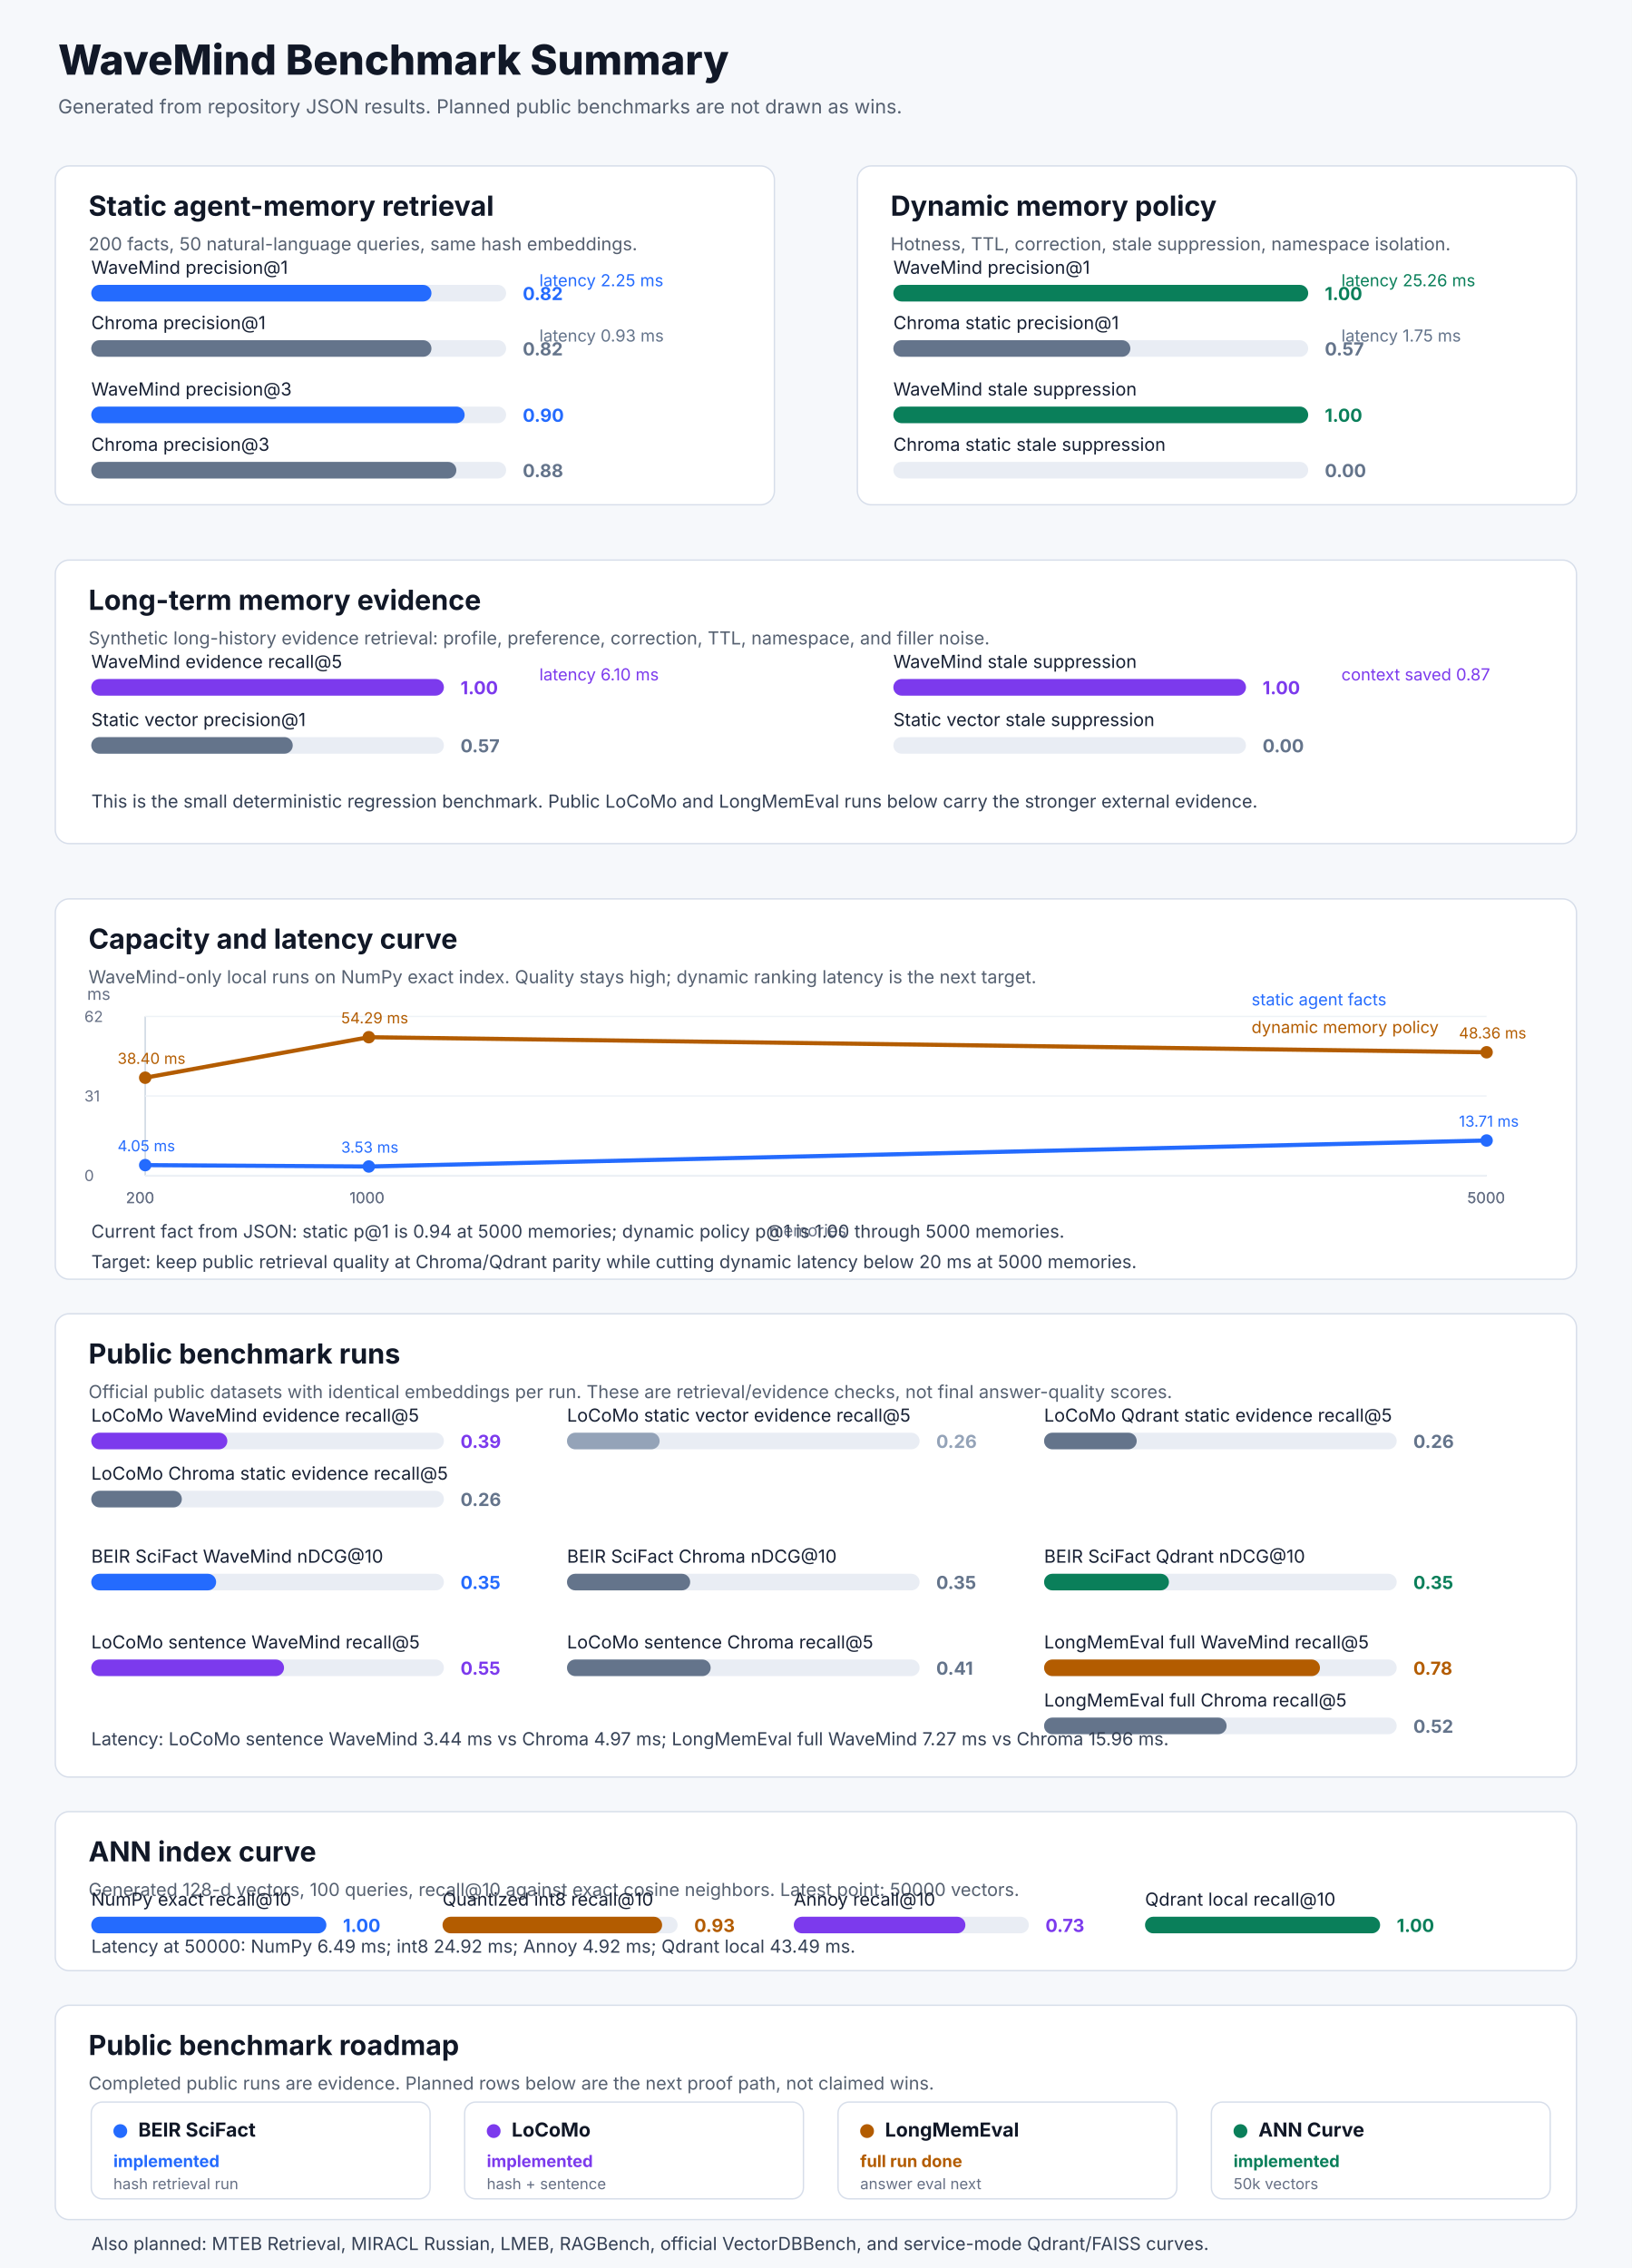
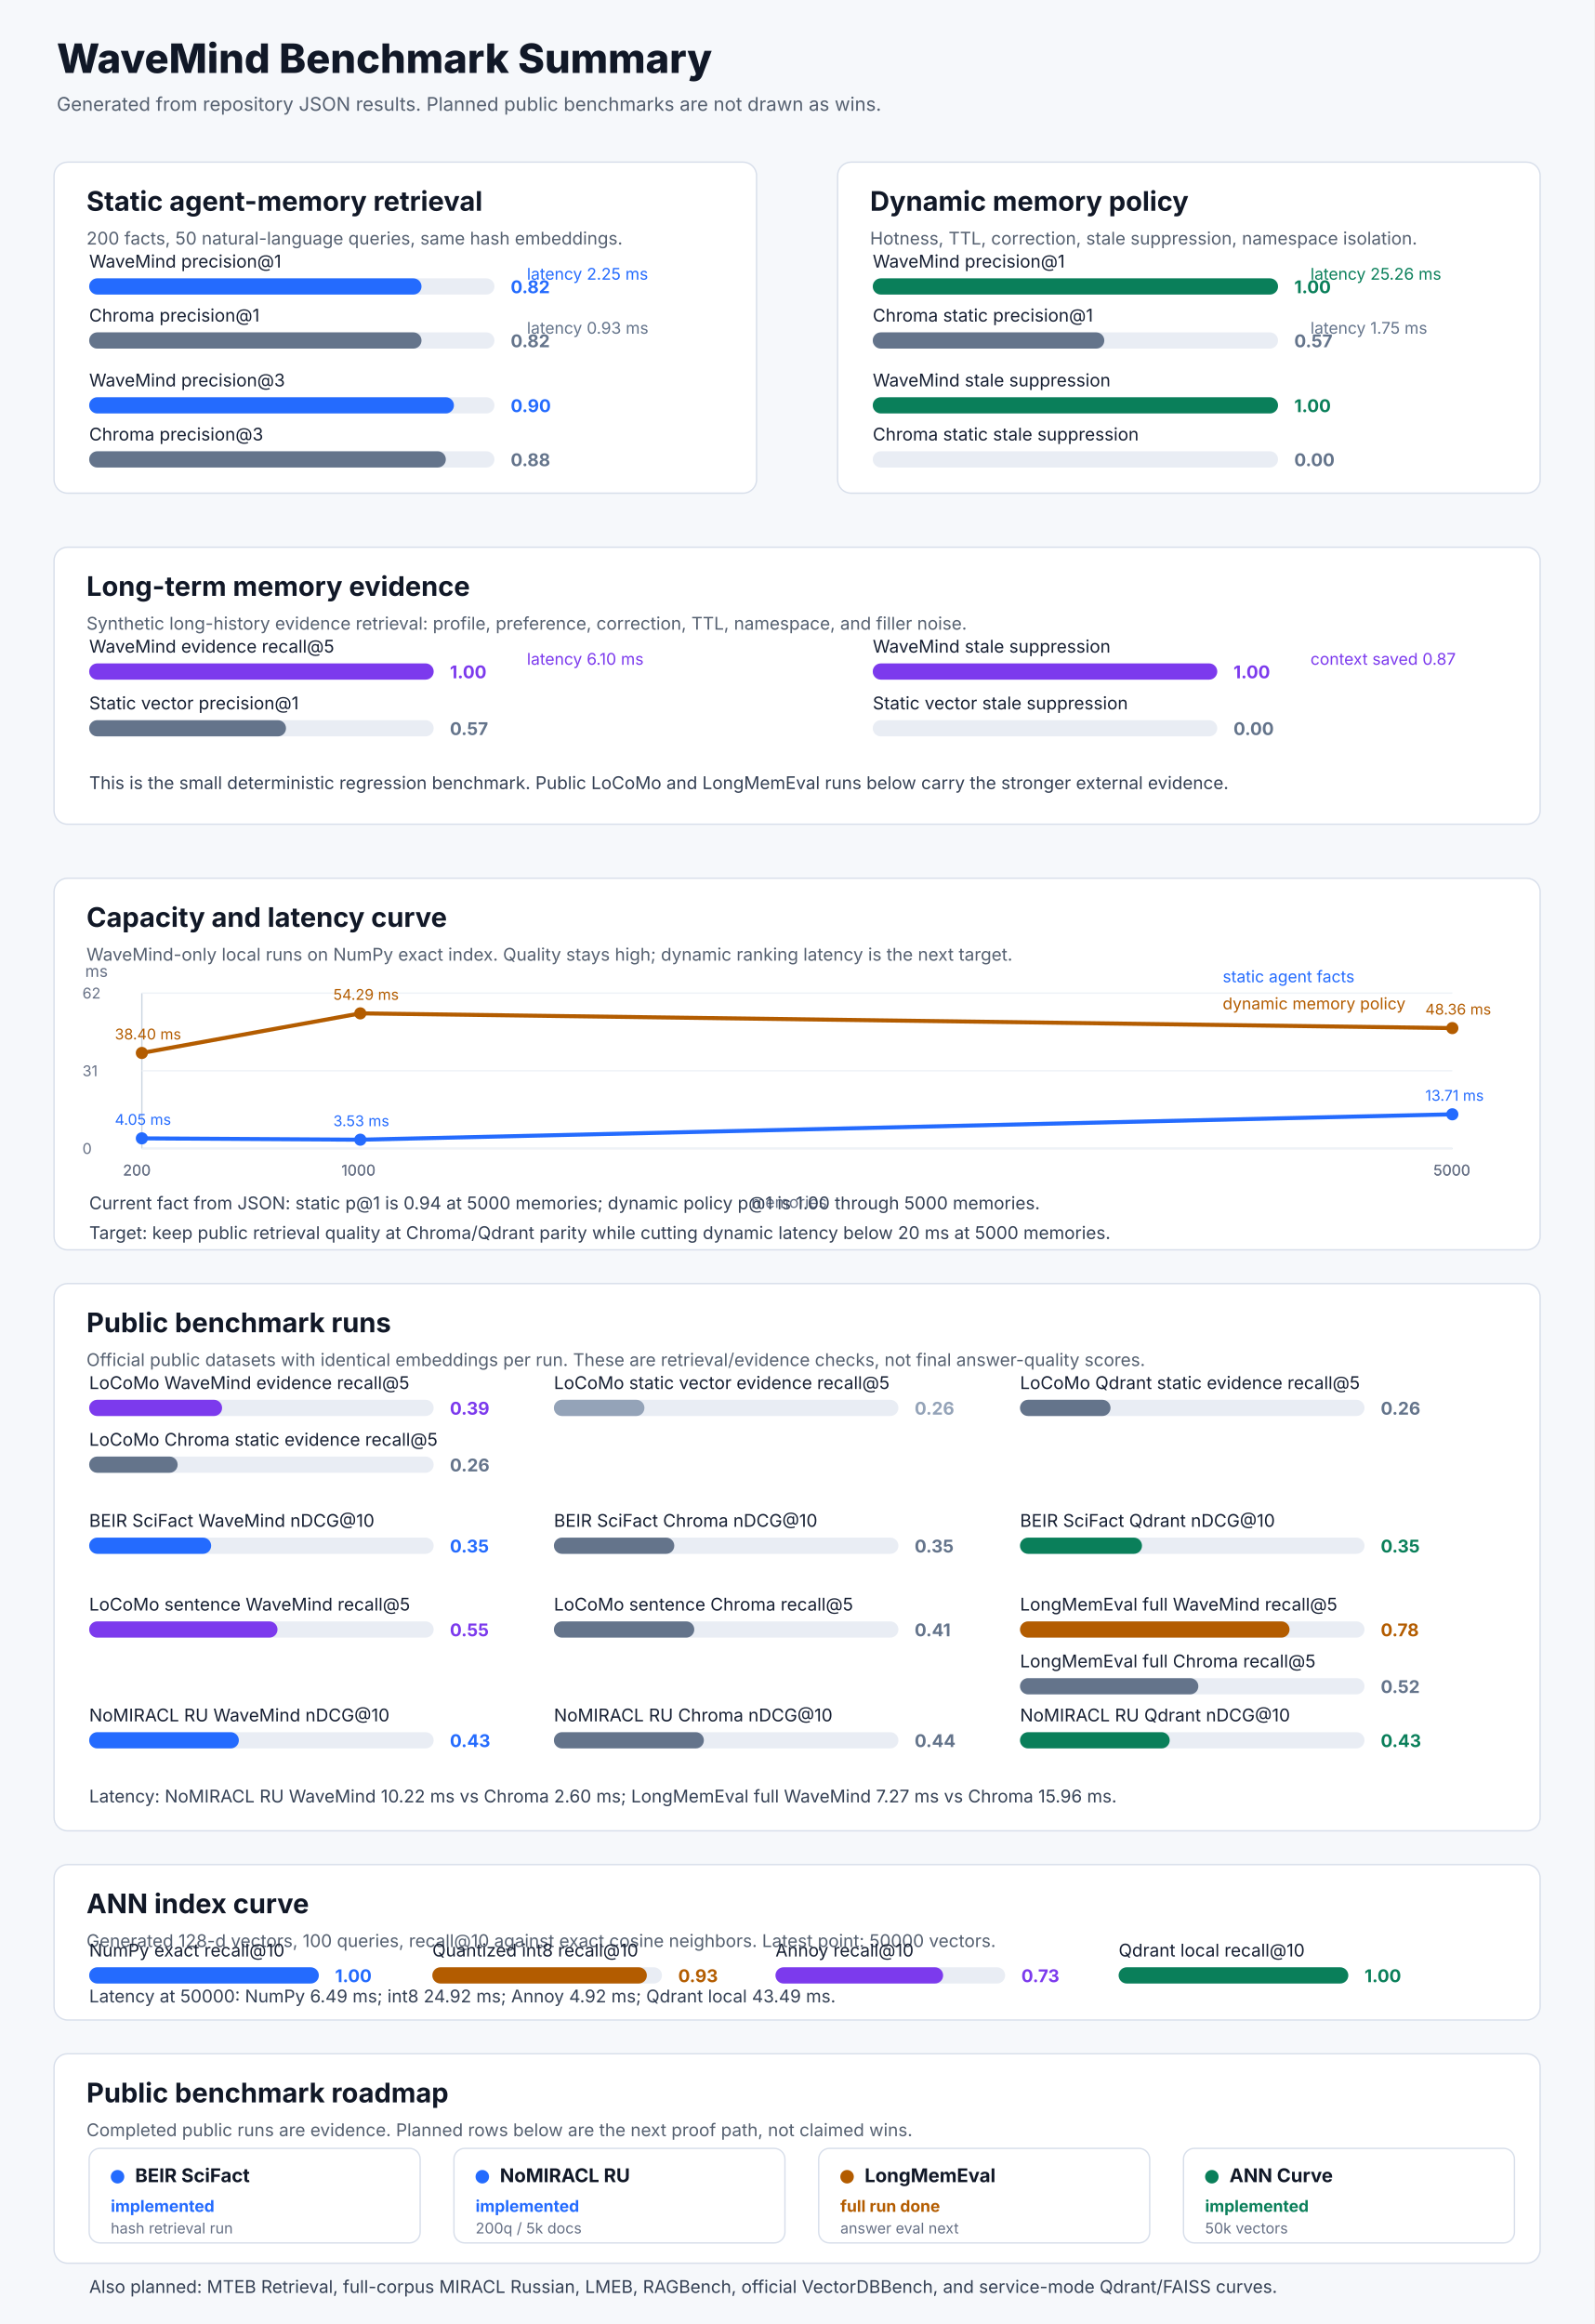
- <svg xmlns="http://www.w3.org/2000/svg" width="1180" height="1640" viewBox="0 0 1180 1640" role="img" aria-label="WaveMind benchmark summary">
-   <rect width="1180" height="1640" fill="#f6f8fb" />
+ <svg xmlns="http://www.w3.org/2000/svg" width="1180" height="1720" viewBox="0 0 1180 1720" role="img" aria-label="WaveMind benchmark summary">
+   <rect width="1180" height="1720" fill="#f6f8fb" />
  <text x="42.0" y="54.0" font-family="Inter,Segoe UI,Arial,sans-serif" font-size="30" font-weight="800" fill="#111827">WaveMind Benchmark Summary</text>
  <text x="42.0" y="82.0" font-family="Inter,Segoe UI,Arial,sans-serif" font-size="14" font-weight="400" fill="#556070">Generated from repository JSON results. Planned public benchmarks are not drawn as wins.</text>
  <rect x="40.0" y="120.0" width="520.0" height="245.0" rx="10" fill="#ffffff" stroke="#d7deea" />
  <text x="64.0" y="156.0" font-family="Inter,Segoe UI,Arial,sans-serif" font-size="20" font-weight="700" fill="#111827">Static agent-memory retrieval</text>
  <text x="64.0" y="181.0" font-family="Inter,Segoe UI,Arial,sans-serif" font-size="13" font-weight="400" fill="#556070">200 facts, 50 natural-language queries, same hash embeddings.</text>
  <text x="66.0" y="198.0" font-family="Inter,Segoe UI,Arial,sans-serif" font-size="13" font-weight="400" fill="#172033">WaveMind precision@1</text>
  <rect x="66.0" y="206.0" width="300.0" height="12.0" rx="6" fill="#e9edf4" />
  <rect x="66.0" y="206.0" width="246.0" height="12.0" rx="6" fill="#246bfe" />
  <text x="378.0" y="217.0" font-family="Inter,Segoe UI,Arial,sans-serif" font-size="13" font-weight="700" fill="#246bfe">0.82</text>
  <text x="66.0" y="238.0" font-family="Inter,Segoe UI,Arial,sans-serif" font-size="13" font-weight="400" fill="#172033">Chroma precision@1</text>
  <rect x="66.0" y="246.0" width="300.0" height="12.0" rx="6" fill="#e9edf4" />
  <rect x="66.0" y="246.0" width="246.0" height="12.0" rx="6" fill="#64748b" />
  <text x="378.0" y="257.0" font-family="Inter,Segoe UI,Arial,sans-serif" font-size="13" font-weight="700" fill="#64748b">0.82</text>
  <text x="66.0" y="286.0" font-family="Inter,Segoe UI,Arial,sans-serif" font-size="13" font-weight="400" fill="#172033">WaveMind precision@3</text>
  <rect x="66.0" y="294.0" width="300.0" height="12.0" rx="6" fill="#e9edf4" />
  <rect x="66.0" y="294.0" width="270.0" height="12.0" rx="6" fill="#246bfe" />
  <text x="378.0" y="305.0" font-family="Inter,Segoe UI,Arial,sans-serif" font-size="13" font-weight="700" fill="#246bfe">0.90</text>
  <text x="66.0" y="326.0" font-family="Inter,Segoe UI,Arial,sans-serif" font-size="13" font-weight="400" fill="#172033">Chroma precision@3</text>
  <rect x="66.0" y="334.0" width="300.0" height="12.0" rx="6" fill="#e9edf4" />
  <rect x="66.0" y="334.0" width="264.0" height="12.0" rx="6" fill="#64748b" />
  <text x="378.0" y="345.0" font-family="Inter,Segoe UI,Arial,sans-serif" font-size="13" font-weight="700" fill="#64748b">0.88</text>
  <text x="390.0" y="207.0" font-family="Inter,Segoe UI,Arial,sans-serif" font-size="12" font-weight="400" fill="#246bfe">latency 2.25 ms</text>
  <text x="390.0" y="247.0" font-family="Inter,Segoe UI,Arial,sans-serif" font-size="12" font-weight="400" fill="#64748b">latency 0.93 ms</text>
  <rect x="620.0" y="120.0" width="520.0" height="245.0" rx="10" fill="#ffffff" stroke="#d7deea" />
  <text x="644.0" y="156.0" font-family="Inter,Segoe UI,Arial,sans-serif" font-size="20" font-weight="700" fill="#111827">Dynamic memory policy</text>
  <text x="644.0" y="181.0" font-family="Inter,Segoe UI,Arial,sans-serif" font-size="13" font-weight="400" fill="#556070">Hotness, TTL, correction, stale suppression, namespace isolation.</text>
  <text x="646.0" y="198.0" font-family="Inter,Segoe UI,Arial,sans-serif" font-size="13" font-weight="400" fill="#172033">WaveMind precision@1</text>
  <rect x="646.0" y="206.0" width="300.0" height="12.0" rx="6" fill="#e9edf4" />
  <rect x="646.0" y="206.0" width="300.0" height="12.0" rx="6" fill="#0a7f5a" />
  <text x="958.0" y="217.0" font-family="Inter,Segoe UI,Arial,sans-serif" font-size="13" font-weight="700" fill="#0a7f5a">1.00</text>
  <text x="646.0" y="238.0" font-family="Inter,Segoe UI,Arial,sans-serif" font-size="13" font-weight="400" fill="#172033">Chroma static precision@1</text>
  <rect x="646.0" y="246.0" width="300.0" height="12.0" rx="6" fill="#e9edf4" />
  <rect x="646.0" y="246.0" width="171.4" height="12.0" rx="6" fill="#64748b" />
  <text x="958.0" y="257.0" font-family="Inter,Segoe UI,Arial,sans-serif" font-size="13" font-weight="700" fill="#64748b">0.57</text>
  <text x="646.0" y="286.0" font-family="Inter,Segoe UI,Arial,sans-serif" font-size="13" font-weight="400" fill="#172033">WaveMind stale suppression</text>
  <rect x="646.0" y="294.0" width="300.0" height="12.0" rx="6" fill="#e9edf4" />
  <rect x="646.0" y="294.0" width="300.0" height="12.0" rx="6" fill="#0a7f5a" />
  <text x="958.0" y="305.0" font-family="Inter,Segoe UI,Arial,sans-serif" font-size="13" font-weight="700" fill="#0a7f5a">1.00</text>
  <text x="646.0" y="326.0" font-family="Inter,Segoe UI,Arial,sans-serif" font-size="13" font-weight="400" fill="#172033">Chroma static stale suppression</text>
  <rect x="646.0" y="334.0" width="300.0" height="12.0" rx="6" fill="#e9edf4" />
  <rect x="646.0" y="334.0" width="0.0" height="12.0" rx="6" fill="#64748b" />
  <text x="958.0" y="345.0" font-family="Inter,Segoe UI,Arial,sans-serif" font-size="13" font-weight="700" fill="#64748b">0.00</text>
  <text x="970.0" y="207.0" font-family="Inter,Segoe UI,Arial,sans-serif" font-size="12" font-weight="400" fill="#0a7f5a">latency 25.26 ms</text>
  <text x="970.0" y="247.0" font-family="Inter,Segoe UI,Arial,sans-serif" font-size="12" font-weight="400" fill="#64748b">latency 1.75 ms</text>
  <rect x="40.0" y="405.0" width="1100.0" height="205.0" rx="10" fill="#ffffff" stroke="#d7deea" />
  <text x="64.0" y="441.0" font-family="Inter,Segoe UI,Arial,sans-serif" font-size="20" font-weight="700" fill="#111827">Long-term memory evidence</text>
  <text x="64.0" y="466.0" font-family="Inter,Segoe UI,Arial,sans-serif" font-size="13" font-weight="400" fill="#556070">Synthetic long-history evidence retrieval: profile, preference, correction, TTL, namespace, and filler noise.</text>
  <text x="66.0" y="483.0" font-family="Inter,Segoe UI,Arial,sans-serif" font-size="13" font-weight="400" fill="#172033">WaveMind evidence recall@5</text>
  <rect x="66.0" y="491.0" width="255.0" height="12.0" rx="6" fill="#e9edf4" />
  <rect x="66.0" y="491.0" width="255.0" height="12.0" rx="6" fill="#7c3aed" />
  <text x="333.0" y="502.0" font-family="Inter,Segoe UI,Arial,sans-serif" font-size="13" font-weight="700" fill="#7c3aed">1.00</text>
  <text x="66.0" y="525.0" font-family="Inter,Segoe UI,Arial,sans-serif" font-size="13" font-weight="400" fill="#172033">Static vector precision@1</text>
  <rect x="66.0" y="533.0" width="255.0" height="12.0" rx="6" fill="#e9edf4" />
  <rect x="66.0" y="533.0" width="145.7" height="12.0" rx="6" fill="#64748b" />
  <text x="333.0" y="544.0" font-family="Inter,Segoe UI,Arial,sans-serif" font-size="13" font-weight="700" fill="#64748b">0.57</text>
  <text x="646.0" y="483.0" font-family="Inter,Segoe UI,Arial,sans-serif" font-size="13" font-weight="400" fill="#172033">WaveMind stale suppression</text>
  <rect x="646.0" y="491.0" width="255.0" height="12.0" rx="6" fill="#e9edf4" />
  <rect x="646.0" y="491.0" width="255.0" height="12.0" rx="6" fill="#7c3aed" />
  <text x="913.0" y="502.0" font-family="Inter,Segoe UI,Arial,sans-serif" font-size="13" font-weight="700" fill="#7c3aed">1.00</text>
  <text x="646.0" y="525.0" font-family="Inter,Segoe UI,Arial,sans-serif" font-size="13" font-weight="400" fill="#172033">Static vector stale suppression</text>
  <rect x="646.0" y="533.0" width="255.0" height="12.0" rx="6" fill="#e9edf4" />
  <rect x="646.0" y="533.0" width="0.0" height="12.0" rx="6" fill="#64748b" />
  <text x="913.0" y="544.0" font-family="Inter,Segoe UI,Arial,sans-serif" font-size="13" font-weight="700" fill="#64748b">0.00</text>
  <text x="390.0" y="492.0" font-family="Inter,Segoe UI,Arial,sans-serif" font-size="12" font-weight="400" fill="#7c3aed">latency 6.10 ms</text>
  <text x="970.0" y="492.0" font-family="Inter,Segoe UI,Arial,sans-serif" font-size="12" font-weight="400" fill="#7c3aed">context saved 0.87</text>
  <text x="66.0" y="584.0" font-family="Inter,Segoe UI,Arial,sans-serif" font-size="13" font-weight="400" fill="#344054">This is the small deterministic regression benchmark. Public LoCoMo and LongMemEval runs below carry the stronger external evidence.</text>
  <rect x="40.0" y="650.0" width="1100.0" height="275.0" rx="10" fill="#ffffff" stroke="#d7deea" />
  <text x="64.0" y="686.0" font-family="Inter,Segoe UI,Arial,sans-serif" font-size="20" font-weight="700" fill="#111827">Capacity and latency curve</text>
  <text x="64.0" y="711.0" font-family="Inter,Segoe UI,Arial,sans-serif" font-size="13" font-weight="400" fill="#556070">WaveMind-only local runs on NumPy exact index. Quality stays high; dynamic ranking latency is the next target.</text>
  <line x1="105.0" y1="850.0" x2="1075.0" y2="850.0" stroke="#cbd5e1" />
  <line x1="105.0" y1="735.0" x2="105.0" y2="850.0" stroke="#cbd5e1" />
  <line x1="105.0" y1="850.0" x2="1075.0" y2="850.0" stroke="#eef2f7" />
  <text x="61.0" y="854.0" font-family="Inter,Segoe UI,Arial,sans-serif" font-size="11" font-weight="400" fill="#667085">0</text>
  <line x1="105.0" y1="792.5" x2="1075.0" y2="792.5" stroke="#eef2f7" />
  <text x="61.0" y="796.5" font-family="Inter,Segoe UI,Arial,sans-serif" font-size="11" font-weight="400" fill="#667085">31</text>
  <line x1="105.0" y1="735.0" x2="1075.0" y2="735.0" stroke="#eef2f7" />
  <text x="61.0" y="739.0" font-family="Inter,Segoe UI,Arial,sans-serif" font-size="11" font-weight="400" fill="#667085">62</text>
  <polyline points="105.0,842.5 266.7,843.5 1075.0,824.7" fill="none" stroke="#246bfe" stroke-width="3" stroke-linecap="round" stroke-linejoin="round" />
  <circle cx="105.0" cy="842.5" r="4.5" fill="#246bfe" />
  <text x="85.0" y="832.5" font-family="Inter,Segoe UI,Arial,sans-serif" font-size="11" font-weight="400" fill="#246bfe">4.05 ms</text>
  <text x="91.0" y="870.0" font-family="Inter,Segoe UI,Arial,sans-serif" font-size="11" font-weight="400" fill="#667085">200</text>
  <circle cx="266.7" cy="843.5" r="4.5" fill="#246bfe" />
  <text x="246.7" y="833.5" font-family="Inter,Segoe UI,Arial,sans-serif" font-size="11" font-weight="400" fill="#246bfe">3.53 ms</text>
  <text x="252.7" y="870.0" font-family="Inter,Segoe UI,Arial,sans-serif" font-size="11" font-weight="400" fill="#667085">1000</text>
  <circle cx="1075.0" cy="824.7" r="4.5" fill="#246bfe" />
  <text x="1055.0" y="814.7" font-family="Inter,Segoe UI,Arial,sans-serif" font-size="11" font-weight="400" fill="#246bfe">13.71 ms</text>
  <text x="1061.0" y="870.0" font-family="Inter,Segoe UI,Arial,sans-serif" font-size="11" font-weight="400" fill="#667085">5000</text>
  <polyline points="105.0,779.3 266.7,750.0 1075.0,760.9" fill="none" stroke="#b35c00" stroke-width="3" stroke-linecap="round" stroke-linejoin="round" />
  <circle cx="105.0" cy="779.3" r="4.5" fill="#b35c00" />
  <text x="85.0" y="769.3" font-family="Inter,Segoe UI,Arial,sans-serif" font-size="11" font-weight="400" fill="#b35c00">38.40 ms</text>
  <text x="91.0" y="870.0" font-family="Inter,Segoe UI,Arial,sans-serif" font-size="11" font-weight="400" fill="#667085">200</text>
  <circle cx="266.7" cy="750.0" r="4.5" fill="#b35c00" />
  <text x="246.7" y="740.0" font-family="Inter,Segoe UI,Arial,sans-serif" font-size="11" font-weight="400" fill="#b35c00">54.29 ms</text>
  <text x="252.7" y="870.0" font-family="Inter,Segoe UI,Arial,sans-serif" font-size="11" font-weight="400" fill="#667085">1000</text>
  <circle cx="1075.0" cy="760.9" r="4.5" fill="#b35c00" />
  <text x="1055.0" y="750.9" font-family="Inter,Segoe UI,Arial,sans-serif" font-size="11" font-weight="400" fill="#b35c00">48.36 ms</text>
  <text x="1061.0" y="870.0" font-family="Inter,Segoe UI,Arial,sans-serif" font-size="11" font-weight="400" fill="#667085">5000</text>
  <text x="905.0" y="727.0" font-family="Inter,Segoe UI,Arial,sans-serif" font-size="12" font-weight="400" fill="#246bfe">static agent facts</text>
  <text x="905.0" y="747.0" font-family="Inter,Segoe UI,Arial,sans-serif" font-size="12" font-weight="400" fill="#b35c00">dynamic memory policy</text>
  <text x="556.0" y="894.0" font-family="Inter,Segoe UI,Arial,sans-serif" font-size="12" font-weight="400" fill="#667085">memories</text>
  <text x="63.0" y="723.0" font-family="Inter,Segoe UI,Arial,sans-serif" font-size="12" font-weight="400" fill="#667085">ms</text>
  <text x="66.0" y="895.0" font-family="Inter,Segoe UI,Arial,sans-serif" font-size="13" font-weight="400" fill="#344054">Current fact from JSON: static p@1 is 0.94 at 5000 memories; dynamic policy p@1 is 1.00 through 5000 memories.</text>
  <text x="66.0" y="917.0" font-family="Inter,Segoe UI,Arial,sans-serif" font-size="13" font-weight="400" fill="#344054">Target: keep public retrieval quality at Chroma/Qdrant parity while cutting dynamic latency below 20 ms at 5000 memories.</text>
-   <rect x="40.0" y="950.0" width="1100.0" height="335.0" rx="10" fill="#ffffff" stroke="#d7deea" />
+   <rect x="40.0" y="950.0" width="1100.0" height="405.0" rx="10" fill="#ffffff" stroke="#d7deea" />
  <text x="64.0" y="986.0" font-family="Inter,Segoe UI,Arial,sans-serif" font-size="20" font-weight="700" fill="#111827">Public benchmark runs</text>
  <text x="64.0" y="1011.0" font-family="Inter,Segoe UI,Arial,sans-serif" font-size="13" font-weight="400" fill="#556070">Official public datasets with identical embeddings per run. These are retrieval/evidence checks, not final answer-quality scores.</text>
  <text x="66.0" y="1028.0" font-family="Inter,Segoe UI,Arial,sans-serif" font-size="13" font-weight="400" fill="#172033">LoCoMo WaveMind evidence recall@5</text>
  <rect x="66.0" y="1036.0" width="255.0" height="12.0" rx="6" fill="#e9edf4" />
  <rect x="66.0" y="1036.0" width="98.4" height="12.0" rx="6" fill="#7c3aed" />
  <text x="333.0" y="1047.0" font-family="Inter,Segoe UI,Arial,sans-serif" font-size="13" font-weight="700" fill="#7c3aed">0.39</text>
  <text x="66.0" y="1070.0" font-family="Inter,Segoe UI,Arial,sans-serif" font-size="13" font-weight="400" fill="#172033">LoCoMo Chroma static evidence recall@5</text>
  <rect x="66.0" y="1078.0" width="255.0" height="12.0" rx="6" fill="#e9edf4" />
  <rect x="66.0" y="1078.0" width="65.5" height="12.0" rx="6" fill="#64748b" />
  <text x="333.0" y="1089.0" font-family="Inter,Segoe UI,Arial,sans-serif" font-size="13" font-weight="700" fill="#64748b">0.26</text>
  <text x="410.0" y="1028.0" font-family="Inter,Segoe UI,Arial,sans-serif" font-size="13" font-weight="400" fill="#172033">LoCoMo static vector evidence recall@5</text>
  <rect x="410.0" y="1036.0" width="255.0" height="12.0" rx="6" fill="#e9edf4" />
  <rect x="410.0" y="1036.0" width="67.0" height="12.0" rx="6" fill="#94a3b8" />
  <text x="677.0" y="1047.0" font-family="Inter,Segoe UI,Arial,sans-serif" font-size="13" font-weight="700" fill="#94a3b8">0.26</text>
  <text x="755.0" y="1028.0" font-family="Inter,Segoe UI,Arial,sans-serif" font-size="13" font-weight="400" fill="#172033">LoCoMo Qdrant static evidence recall@5</text>
  <rect x="755.0" y="1036.0" width="255.0" height="12.0" rx="6" fill="#e9edf4" />
  <rect x="755.0" y="1036.0" width="67.0" height="12.0" rx="6" fill="#64748b" />
  <text x="1022.0" y="1047.0" font-family="Inter,Segoe UI,Arial,sans-serif" font-size="13" font-weight="700" fill="#64748b">0.26</text>
  <text x="66.0" y="1130.0" font-family="Inter,Segoe UI,Arial,sans-serif" font-size="13" font-weight="400" fill="#172033">BEIR SciFact WaveMind nDCG@10</text>
  <rect x="66.0" y="1138.0" width="255.0" height="12.0" rx="6" fill="#e9edf4" />
  <rect x="66.0" y="1138.0" width="90.3" height="12.0" rx="6" fill="#246bfe" />
  <text x="333.0" y="1149.0" font-family="Inter,Segoe UI,Arial,sans-serif" font-size="13" font-weight="700" fill="#246bfe">0.35</text>
  <text x="410.0" y="1130.0" font-family="Inter,Segoe UI,Arial,sans-serif" font-size="13" font-weight="400" fill="#172033">BEIR SciFact Chroma nDCG@10</text>
  <rect x="410.0" y="1138.0" width="255.0" height="12.0" rx="6" fill="#e9edf4" />
  <rect x="410.0" y="1138.0" width="89.1" height="12.0" rx="6" fill="#64748b" />
  <text x="677.0" y="1149.0" font-family="Inter,Segoe UI,Arial,sans-serif" font-size="13" font-weight="700" fill="#64748b">0.35</text>
  <text x="755.0" y="1130.0" font-family="Inter,Segoe UI,Arial,sans-serif" font-size="13" font-weight="400" fill="#172033">BEIR SciFact Qdrant nDCG@10</text>
  <rect x="755.0" y="1138.0" width="255.0" height="12.0" rx="6" fill="#e9edf4" />
  <rect x="755.0" y="1138.0" width="90.3" height="12.0" rx="6" fill="#0a7f5a" />
  <text x="1022.0" y="1149.0" font-family="Inter,Segoe UI,Arial,sans-serif" font-size="13" font-weight="700" fill="#0a7f5a">0.35</text>
  <text x="66.0" y="1192.0" font-family="Inter,Segoe UI,Arial,sans-serif" font-size="13" font-weight="400" fill="#172033">LoCoMo sentence WaveMind recall@5</text>
  <rect x="66.0" y="1200.0" width="255.0" height="12.0" rx="6" fill="#e9edf4" />
  <rect x="66.0" y="1200.0" width="139.4" height="12.0" rx="6" fill="#7c3aed" />
  <text x="333.0" y="1211.0" font-family="Inter,Segoe UI,Arial,sans-serif" font-size="13" font-weight="700" fill="#7c3aed">0.55</text>
  <text x="410.0" y="1192.0" font-family="Inter,Segoe UI,Arial,sans-serif" font-size="13" font-weight="400" fill="#172033">LoCoMo sentence Chroma recall@5</text>
  <rect x="410.0" y="1200.0" width="255.0" height="12.0" rx="6" fill="#e9edf4" />
  <rect x="410.0" y="1200.0" width="103.9" height="12.0" rx="6" fill="#64748b" />
  <text x="677.0" y="1211.0" font-family="Inter,Segoe UI,Arial,sans-serif" font-size="13" font-weight="700" fill="#64748b">0.41</text>
  <text x="755.0" y="1192.0" font-family="Inter,Segoe UI,Arial,sans-serif" font-size="13" font-weight="400" fill="#172033">LongMemEval full WaveMind recall@5</text>
  <rect x="755.0" y="1200.0" width="255.0" height="12.0" rx="6" fill="#e9edf4" />
  <rect x="755.0" y="1200.0" width="199.5" height="12.0" rx="6" fill="#b35c00" />
  <text x="1022.0" y="1211.0" font-family="Inter,Segoe UI,Arial,sans-serif" font-size="13" font-weight="700" fill="#b35c00">0.78</text>
  <text x="755.0" y="1234.0" font-family="Inter,Segoe UI,Arial,sans-serif" font-size="13" font-weight="400" fill="#172033">LongMemEval full Chroma recall@5</text>
  <rect x="755.0" y="1242.0" width="255.0" height="12.0" rx="6" fill="#e9edf4" />
  <rect x="755.0" y="1242.0" width="132.0" height="12.0" rx="6" fill="#64748b" />
  <text x="1022.0" y="1253.0" font-family="Inter,Segoe UI,Arial,sans-serif" font-size="13" font-weight="700" fill="#64748b">0.52</text>
-   <text x="66.0" y="1262.0" font-family="Inter,Segoe UI,Arial,sans-serif" font-size="13" font-weight="400" fill="#344054">Latency: LoCoMo sentence WaveMind 3.44 ms vs Chroma 4.97 ms; LongMemEval full WaveMind 7.27 ms vs Chroma 15.96 ms.</text>
-   <rect x="40.0" y="1310.0" width="1100.0" height="115.0" rx="10" fill="#ffffff" stroke="#d7deea" />
-   <text x="64.0" y="1346.0" font-family="Inter,Segoe UI,Arial,sans-serif" font-size="20" font-weight="700" fill="#111827">ANN index curve</text>
-   <text x="64.0" y="1371.0" font-family="Inter,Segoe UI,Arial,sans-serif" font-size="13" font-weight="400" fill="#556070">Generated 128-d vectors, 100 queries, recall@10 against exact cosine neighbors. Latest point: 50000 vectors.</text>
-   <text x="66.0" y="1378.0" font-family="Inter,Segoe UI,Arial,sans-serif" font-size="13" font-weight="400" fill="#172033">NumPy exact recall@10</text>
-   <rect x="66.0" y="1386.0" width="170.0" height="12.0" rx="6" fill="#e9edf4" />
-   <rect x="66.0" y="1386.0" width="170.0" height="12.0" rx="6" fill="#246bfe" />
-   <text x="248.0" y="1397.0" font-family="Inter,Segoe UI,Arial,sans-serif" font-size="13" font-weight="700" fill="#246bfe">1.00</text>
-   <text x="320.0" y="1378.0" font-family="Inter,Segoe UI,Arial,sans-serif" font-size="13" font-weight="400" fill="#172033">Quantized int8 recall@10</text>
-   <rect x="320.0" y="1386.0" width="170.0" height="12.0" rx="6" fill="#e9edf4" />
-   <rect x="320.0" y="1386.0" width="158.8" height="12.0" rx="6" fill="#b35c00" />
-   <text x="502.0" y="1397.0" font-family="Inter,Segoe UI,Arial,sans-serif" font-size="13" font-weight="700" fill="#b35c00">0.93</text>
-   <text x="574.0" y="1378.0" font-family="Inter,Segoe UI,Arial,sans-serif" font-size="13" font-weight="400" fill="#172033">Annoy recall@10</text>
-   <rect x="574.0" y="1386.0" width="170.0" height="12.0" rx="6" fill="#e9edf4" />
-   <rect x="574.0" y="1386.0" width="124.1" height="12.0" rx="6" fill="#7c3aed" />
-   <text x="756.0" y="1397.0" font-family="Inter,Segoe UI,Arial,sans-serif" font-size="13" font-weight="700" fill="#7c3aed">0.73</text>
-   <text x="828.0" y="1378.0" font-family="Inter,Segoe UI,Arial,sans-serif" font-size="13" font-weight="400" fill="#172033">Qdrant local recall@10</text>
-   <rect x="828.0" y="1386.0" width="170.0" height="12.0" rx="6" fill="#e9edf4" />
-   <rect x="828.0" y="1386.0" width="170.0" height="12.0" rx="6" fill="#0a7f5a" />
-   <text x="1010.0" y="1397.0" font-family="Inter,Segoe UI,Arial,sans-serif" font-size="13" font-weight="700" fill="#0a7f5a">1.00</text>
-   <text x="66.0" y="1412.0" font-family="Inter,Segoe UI,Arial,sans-serif" font-size="13" font-weight="400" fill="#344054">Latency at 50000: NumPy 6.49 ms; int8 24.92 ms; Annoy 4.92 ms; Qdrant local 43.49 ms.</text>
-   <rect x="40.0" y="1450.0" width="1100.0" height="155.0" rx="10" fill="#ffffff" stroke="#d7deea" />
-   <text x="64.0" y="1486.0" font-family="Inter,Segoe UI,Arial,sans-serif" font-size="20" font-weight="700" fill="#111827">Public benchmark roadmap</text>
-   <text x="64.0" y="1511.0" font-family="Inter,Segoe UI,Arial,sans-serif" font-size="13" font-weight="400" fill="#556070">Completed public runs are evidence. Planned rows below are the next proof path, not claimed wins.</text>
-   <rect x="66.0" y="1520.0" width="245" height="70" rx="8" fill="#ffffff" stroke="#d7deea" />
-   <rect x="82.0" y="1536.0" width="10.0" height="10.0" rx="5" fill="#246bfe" />
-   <text x="100.0" y="1545.0" font-family="Inter,Segoe UI,Arial,sans-serif" font-size="14" font-weight="700" fill="#111827">BEIR SciFact</text>
-   <text x="82.0" y="1567.0" font-family="Inter,Segoe UI,Arial,sans-serif" font-size="12" font-weight="700" fill="#246bfe">implemented</text>
-   <text x="82.0" y="1583.0" font-family="Inter,Segoe UI,Arial,sans-serif" font-size="11" font-weight="400" fill="#667085">hash retrieval run</text>
-   <rect x="336.0" y="1520.0" width="245" height="70" rx="8" fill="#ffffff" stroke="#d7deea" />
-   <rect x="352.0" y="1536.0" width="10.0" height="10.0" rx="5" fill="#7c3aed" />
-   <text x="370.0" y="1545.0" font-family="Inter,Segoe UI,Arial,sans-serif" font-size="14" font-weight="700" fill="#111827">LoCoMo</text>
-   <text x="352.0" y="1567.0" font-family="Inter,Segoe UI,Arial,sans-serif" font-size="12" font-weight="700" fill="#7c3aed">implemented</text>
-   <text x="352.0" y="1583.0" font-family="Inter,Segoe UI,Arial,sans-serif" font-size="11" font-weight="400" fill="#667085">hash + sentence</text>
-   <rect x="606.0" y="1520.0" width="245" height="70" rx="8" fill="#ffffff" stroke="#d7deea" />
-   <rect x="622.0" y="1536.0" width="10.0" height="10.0" rx="5" fill="#b35c00" />
-   <text x="640.0" y="1545.0" font-family="Inter,Segoe UI,Arial,sans-serif" font-size="14" font-weight="700" fill="#111827">LongMemEval</text>
-   <text x="622.0" y="1567.0" font-family="Inter,Segoe UI,Arial,sans-serif" font-size="12" font-weight="700" fill="#b35c00">full run done</text>
-   <text x="622.0" y="1583.0" font-family="Inter,Segoe UI,Arial,sans-serif" font-size="11" font-weight="400" fill="#667085">answer eval next</text>
-   <rect x="876.0" y="1520.0" width="245" height="70" rx="8" fill="#ffffff" stroke="#d7deea" />
-   <rect x="892.0" y="1536.0" width="10.0" height="10.0" rx="5" fill="#0a7f5a" />
-   <text x="910.0" y="1545.0" font-family="Inter,Segoe UI,Arial,sans-serif" font-size="14" font-weight="700" fill="#111827">ANN Curve</text>
-   <text x="892.0" y="1567.0" font-family="Inter,Segoe UI,Arial,sans-serif" font-size="12" font-weight="700" fill="#0a7f5a">implemented</text>
-   <text x="892.0" y="1583.0" font-family="Inter,Segoe UI,Arial,sans-serif" font-size="11" font-weight="400" fill="#667085">50k vectors</text>
-   <text x="66.0" y="1627.0" font-family="Inter,Segoe UI,Arial,sans-serif" font-size="13" font-weight="400" fill="#344054">Also planned: MTEB Retrieval, MIRACL Russian, LMEB, RAGBench, official VectorDBBench, and service-mode Qdrant/FAISS curves.</text>
+   <text x="66.0" y="1274.0" font-family="Inter,Segoe UI,Arial,sans-serif" font-size="13" font-weight="400" fill="#172033">NoMIRACL RU WaveMind nDCG@10</text>
+   <rect x="66.0" y="1282.0" width="255.0" height="12.0" rx="6" fill="#e9edf4" />
+   <rect x="66.0" y="1282.0" width="110.8" height="12.0" rx="6" fill="#246bfe" />
+   <text x="333.0" y="1293.0" font-family="Inter,Segoe UI,Arial,sans-serif" font-size="13" font-weight="700" fill="#246bfe">0.43</text>
+   <text x="410.0" y="1274.0" font-family="Inter,Segoe UI,Arial,sans-serif" font-size="13" font-weight="400" fill="#172033">NoMIRACL RU Chroma nDCG@10</text>
+   <rect x="410.0" y="1282.0" width="255.0" height="12.0" rx="6" fill="#e9edf4" />
+   <rect x="410.0" y="1282.0" width="111.0" height="12.0" rx="6" fill="#64748b" />
+   <text x="677.0" y="1293.0" font-family="Inter,Segoe UI,Arial,sans-serif" font-size="13" font-weight="700" fill="#64748b">0.44</text>
+   <text x="755.0" y="1274.0" font-family="Inter,Segoe UI,Arial,sans-serif" font-size="13" font-weight="400" fill="#172033">NoMIRACL RU Qdrant nDCG@10</text>
+   <rect x="755.0" y="1282.0" width="255.0" height="12.0" rx="6" fill="#e9edf4" />
+   <rect x="755.0" y="1282.0" width="110.8" height="12.0" rx="6" fill="#0a7f5a" />
+   <text x="1022.0" y="1293.0" font-family="Inter,Segoe UI,Arial,sans-serif" font-size="13" font-weight="700" fill="#0a7f5a">0.43</text>
+   <text x="66.0" y="1334.0" font-family="Inter,Segoe UI,Arial,sans-serif" font-size="13" font-weight="400" fill="#344054">Latency: NoMIRACL RU WaveMind 10.22 ms vs Chroma 2.60 ms; LongMemEval full WaveMind 7.27 ms vs Chroma 15.96 ms.</text>
+   <rect x="40.0" y="1380.0" width="1100.0" height="115.0" rx="10" fill="#ffffff" stroke="#d7deea" />
+   <text x="64.0" y="1416.0" font-family="Inter,Segoe UI,Arial,sans-serif" font-size="20" font-weight="700" fill="#111827">ANN index curve</text>
+   <text x="64.0" y="1441.0" font-family="Inter,Segoe UI,Arial,sans-serif" font-size="13" font-weight="400" fill="#556070">Generated 128-d vectors, 100 queries, recall@10 against exact cosine neighbors. Latest point: 50000 vectors.</text>
+   <text x="66.0" y="1448.0" font-family="Inter,Segoe UI,Arial,sans-serif" font-size="13" font-weight="400" fill="#172033">NumPy exact recall@10</text>
+   <rect x="66.0" y="1456.0" width="170.0" height="12.0" rx="6" fill="#e9edf4" />
+   <rect x="66.0" y="1456.0" width="170.0" height="12.0" rx="6" fill="#246bfe" />
+   <text x="248.0" y="1467.0" font-family="Inter,Segoe UI,Arial,sans-serif" font-size="13" font-weight="700" fill="#246bfe">1.00</text>
+   <text x="320.0" y="1448.0" font-family="Inter,Segoe UI,Arial,sans-serif" font-size="13" font-weight="400" fill="#172033">Quantized int8 recall@10</text>
+   <rect x="320.0" y="1456.0" width="170.0" height="12.0" rx="6" fill="#e9edf4" />
+   <rect x="320.0" y="1456.0" width="158.8" height="12.0" rx="6" fill="#b35c00" />
+   <text x="502.0" y="1467.0" font-family="Inter,Segoe UI,Arial,sans-serif" font-size="13" font-weight="700" fill="#b35c00">0.93</text>
+   <text x="574.0" y="1448.0" font-family="Inter,Segoe UI,Arial,sans-serif" font-size="13" font-weight="400" fill="#172033">Annoy recall@10</text>
+   <rect x="574.0" y="1456.0" width="170.0" height="12.0" rx="6" fill="#e9edf4" />
+   <rect x="574.0" y="1456.0" width="124.1" height="12.0" rx="6" fill="#7c3aed" />
+   <text x="756.0" y="1467.0" font-family="Inter,Segoe UI,Arial,sans-serif" font-size="13" font-weight="700" fill="#7c3aed">0.73</text>
+   <text x="828.0" y="1448.0" font-family="Inter,Segoe UI,Arial,sans-serif" font-size="13" font-weight="400" fill="#172033">Qdrant local recall@10</text>
+   <rect x="828.0" y="1456.0" width="170.0" height="12.0" rx="6" fill="#e9edf4" />
+   <rect x="828.0" y="1456.0" width="170.0" height="12.0" rx="6" fill="#0a7f5a" />
+   <text x="1010.0" y="1467.0" font-family="Inter,Segoe UI,Arial,sans-serif" font-size="13" font-weight="700" fill="#0a7f5a">1.00</text>
+   <text x="66.0" y="1482.0" font-family="Inter,Segoe UI,Arial,sans-serif" font-size="13" font-weight="400" fill="#344054">Latency at 50000: NumPy 6.49 ms; int8 24.92 ms; Annoy 4.92 ms; Qdrant local 43.49 ms.</text>
+   <rect x="40.0" y="1520.0" width="1100.0" height="155.0" rx="10" fill="#ffffff" stroke="#d7deea" />
+   <text x="64.0" y="1556.0" font-family="Inter,Segoe UI,Arial,sans-serif" font-size="20" font-weight="700" fill="#111827">Public benchmark roadmap</text>
+   <text x="64.0" y="1581.0" font-family="Inter,Segoe UI,Arial,sans-serif" font-size="13" font-weight="400" fill="#556070">Completed public runs are evidence. Planned rows below are the next proof path, not claimed wins.</text>
+   <rect x="66.0" y="1590.0" width="245" height="70" rx="8" fill="#ffffff" stroke="#d7deea" />
+   <rect x="82.0" y="1606.0" width="10.0" height="10.0" rx="5" fill="#246bfe" />
+   <text x="100.0" y="1615.0" font-family="Inter,Segoe UI,Arial,sans-serif" font-size="14" font-weight="700" fill="#111827">BEIR SciFact</text>
+   <text x="82.0" y="1637.0" font-family="Inter,Segoe UI,Arial,sans-serif" font-size="12" font-weight="700" fill="#246bfe">implemented</text>
+   <text x="82.0" y="1653.0" font-family="Inter,Segoe UI,Arial,sans-serif" font-size="11" font-weight="400" fill="#667085">hash retrieval run</text>
+   <rect x="336.0" y="1590.0" width="245" height="70" rx="8" fill="#ffffff" stroke="#d7deea" />
+   <rect x="352.0" y="1606.0" width="10.0" height="10.0" rx="5" fill="#246bfe" />
+   <text x="370.0" y="1615.0" font-family="Inter,Segoe UI,Arial,sans-serif" font-size="14" font-weight="700" fill="#111827">NoMIRACL RU</text>
+   <text x="352.0" y="1637.0" font-family="Inter,Segoe UI,Arial,sans-serif" font-size="12" font-weight="700" fill="#246bfe">implemented</text>
+   <text x="352.0" y="1653.0" font-family="Inter,Segoe UI,Arial,sans-serif" font-size="11" font-weight="400" fill="#667085">200q / 5k docs</text>
+   <rect x="606.0" y="1590.0" width="245" height="70" rx="8" fill="#ffffff" stroke="#d7deea" />
+   <rect x="622.0" y="1606.0" width="10.0" height="10.0" rx="5" fill="#b35c00" />
+   <text x="640.0" y="1615.0" font-family="Inter,Segoe UI,Arial,sans-serif" font-size="14" font-weight="700" fill="#111827">LongMemEval</text>
+   <text x="622.0" y="1637.0" font-family="Inter,Segoe UI,Arial,sans-serif" font-size="12" font-weight="700" fill="#b35c00">full run done</text>
+   <text x="622.0" y="1653.0" font-family="Inter,Segoe UI,Arial,sans-serif" font-size="11" font-weight="400" fill="#667085">answer eval next</text>
+   <rect x="876.0" y="1590.0" width="245" height="70" rx="8" fill="#ffffff" stroke="#d7deea" />
+   <rect x="892.0" y="1606.0" width="10.0" height="10.0" rx="5" fill="#0a7f5a" />
+   <text x="910.0" y="1615.0" font-family="Inter,Segoe UI,Arial,sans-serif" font-size="14" font-weight="700" fill="#111827">ANN Curve</text>
+   <text x="892.0" y="1637.0" font-family="Inter,Segoe UI,Arial,sans-serif" font-size="12" font-weight="700" fill="#0a7f5a">implemented</text>
+   <text x="892.0" y="1653.0" font-family="Inter,Segoe UI,Arial,sans-serif" font-size="11" font-weight="400" fill="#667085">50k vectors</text>
+   <text x="66.0" y="1697.0" font-family="Inter,Segoe UI,Arial,sans-serif" font-size="13" font-weight="400" fill="#344054">Also planned: MTEB Retrieval, full-corpus MIRACL Russian, LMEB, RAGBench, official VectorDBBench, and service-mode Qdrant/FAISS curves.</text>
</svg>
